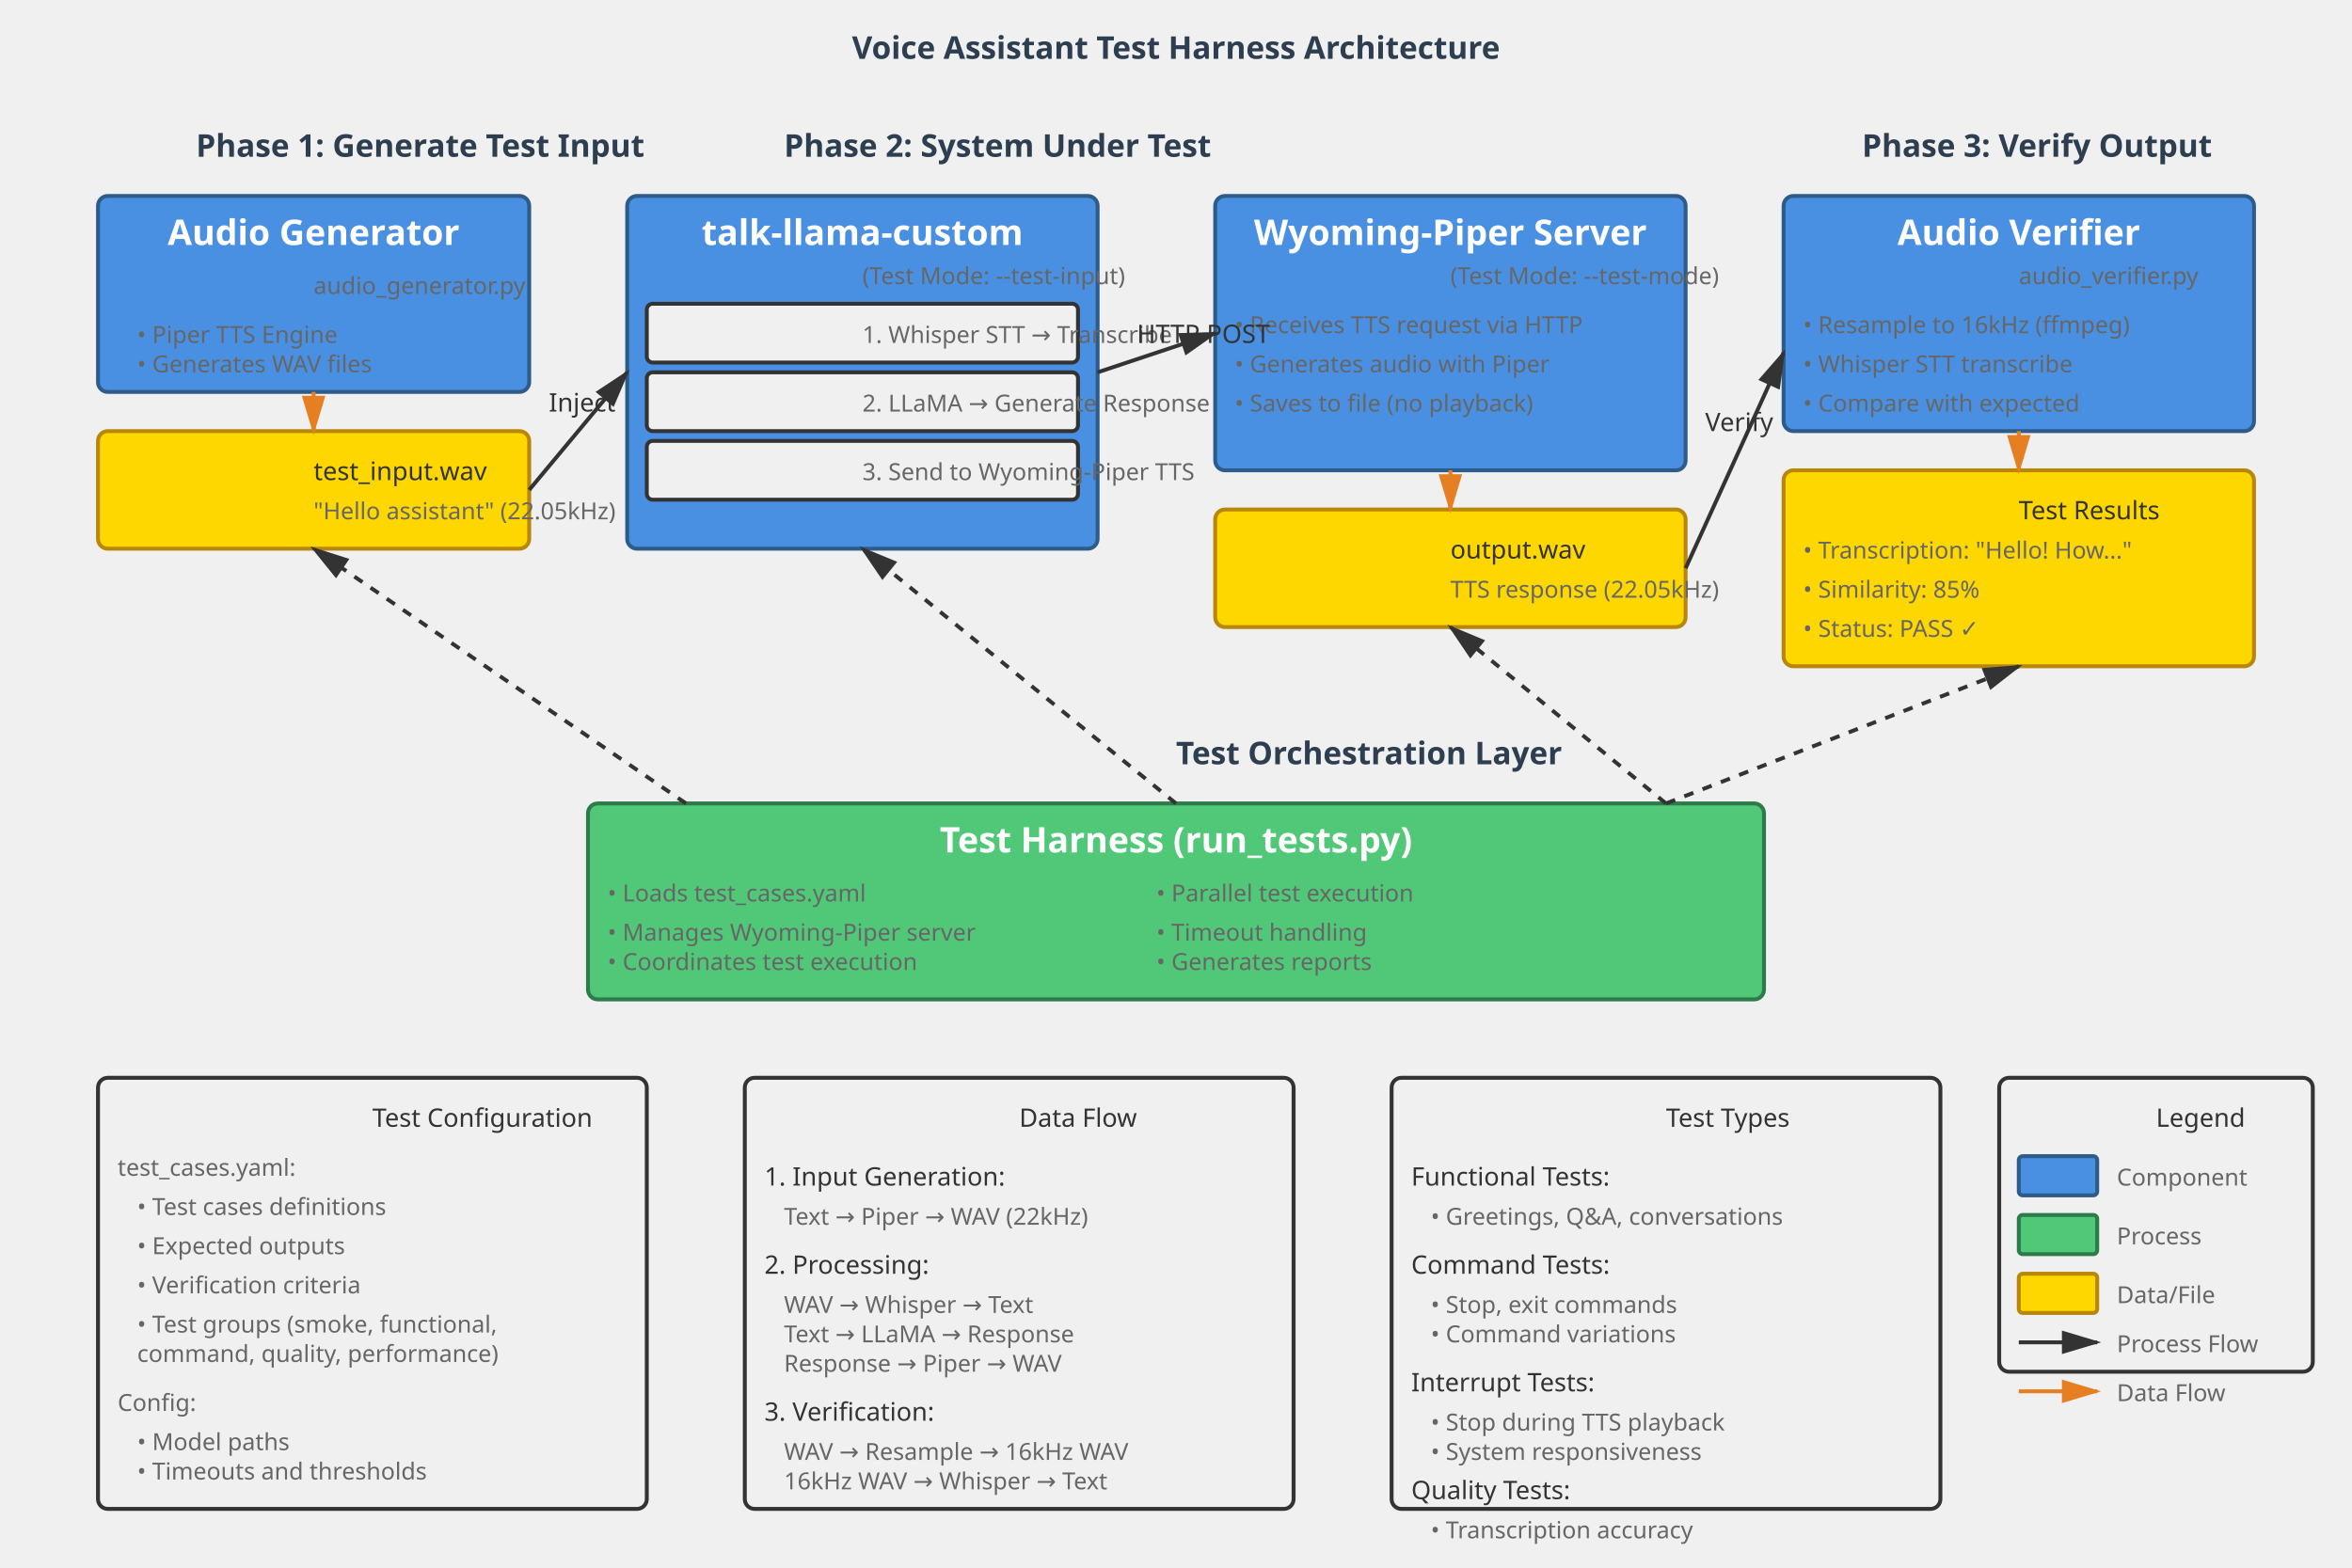
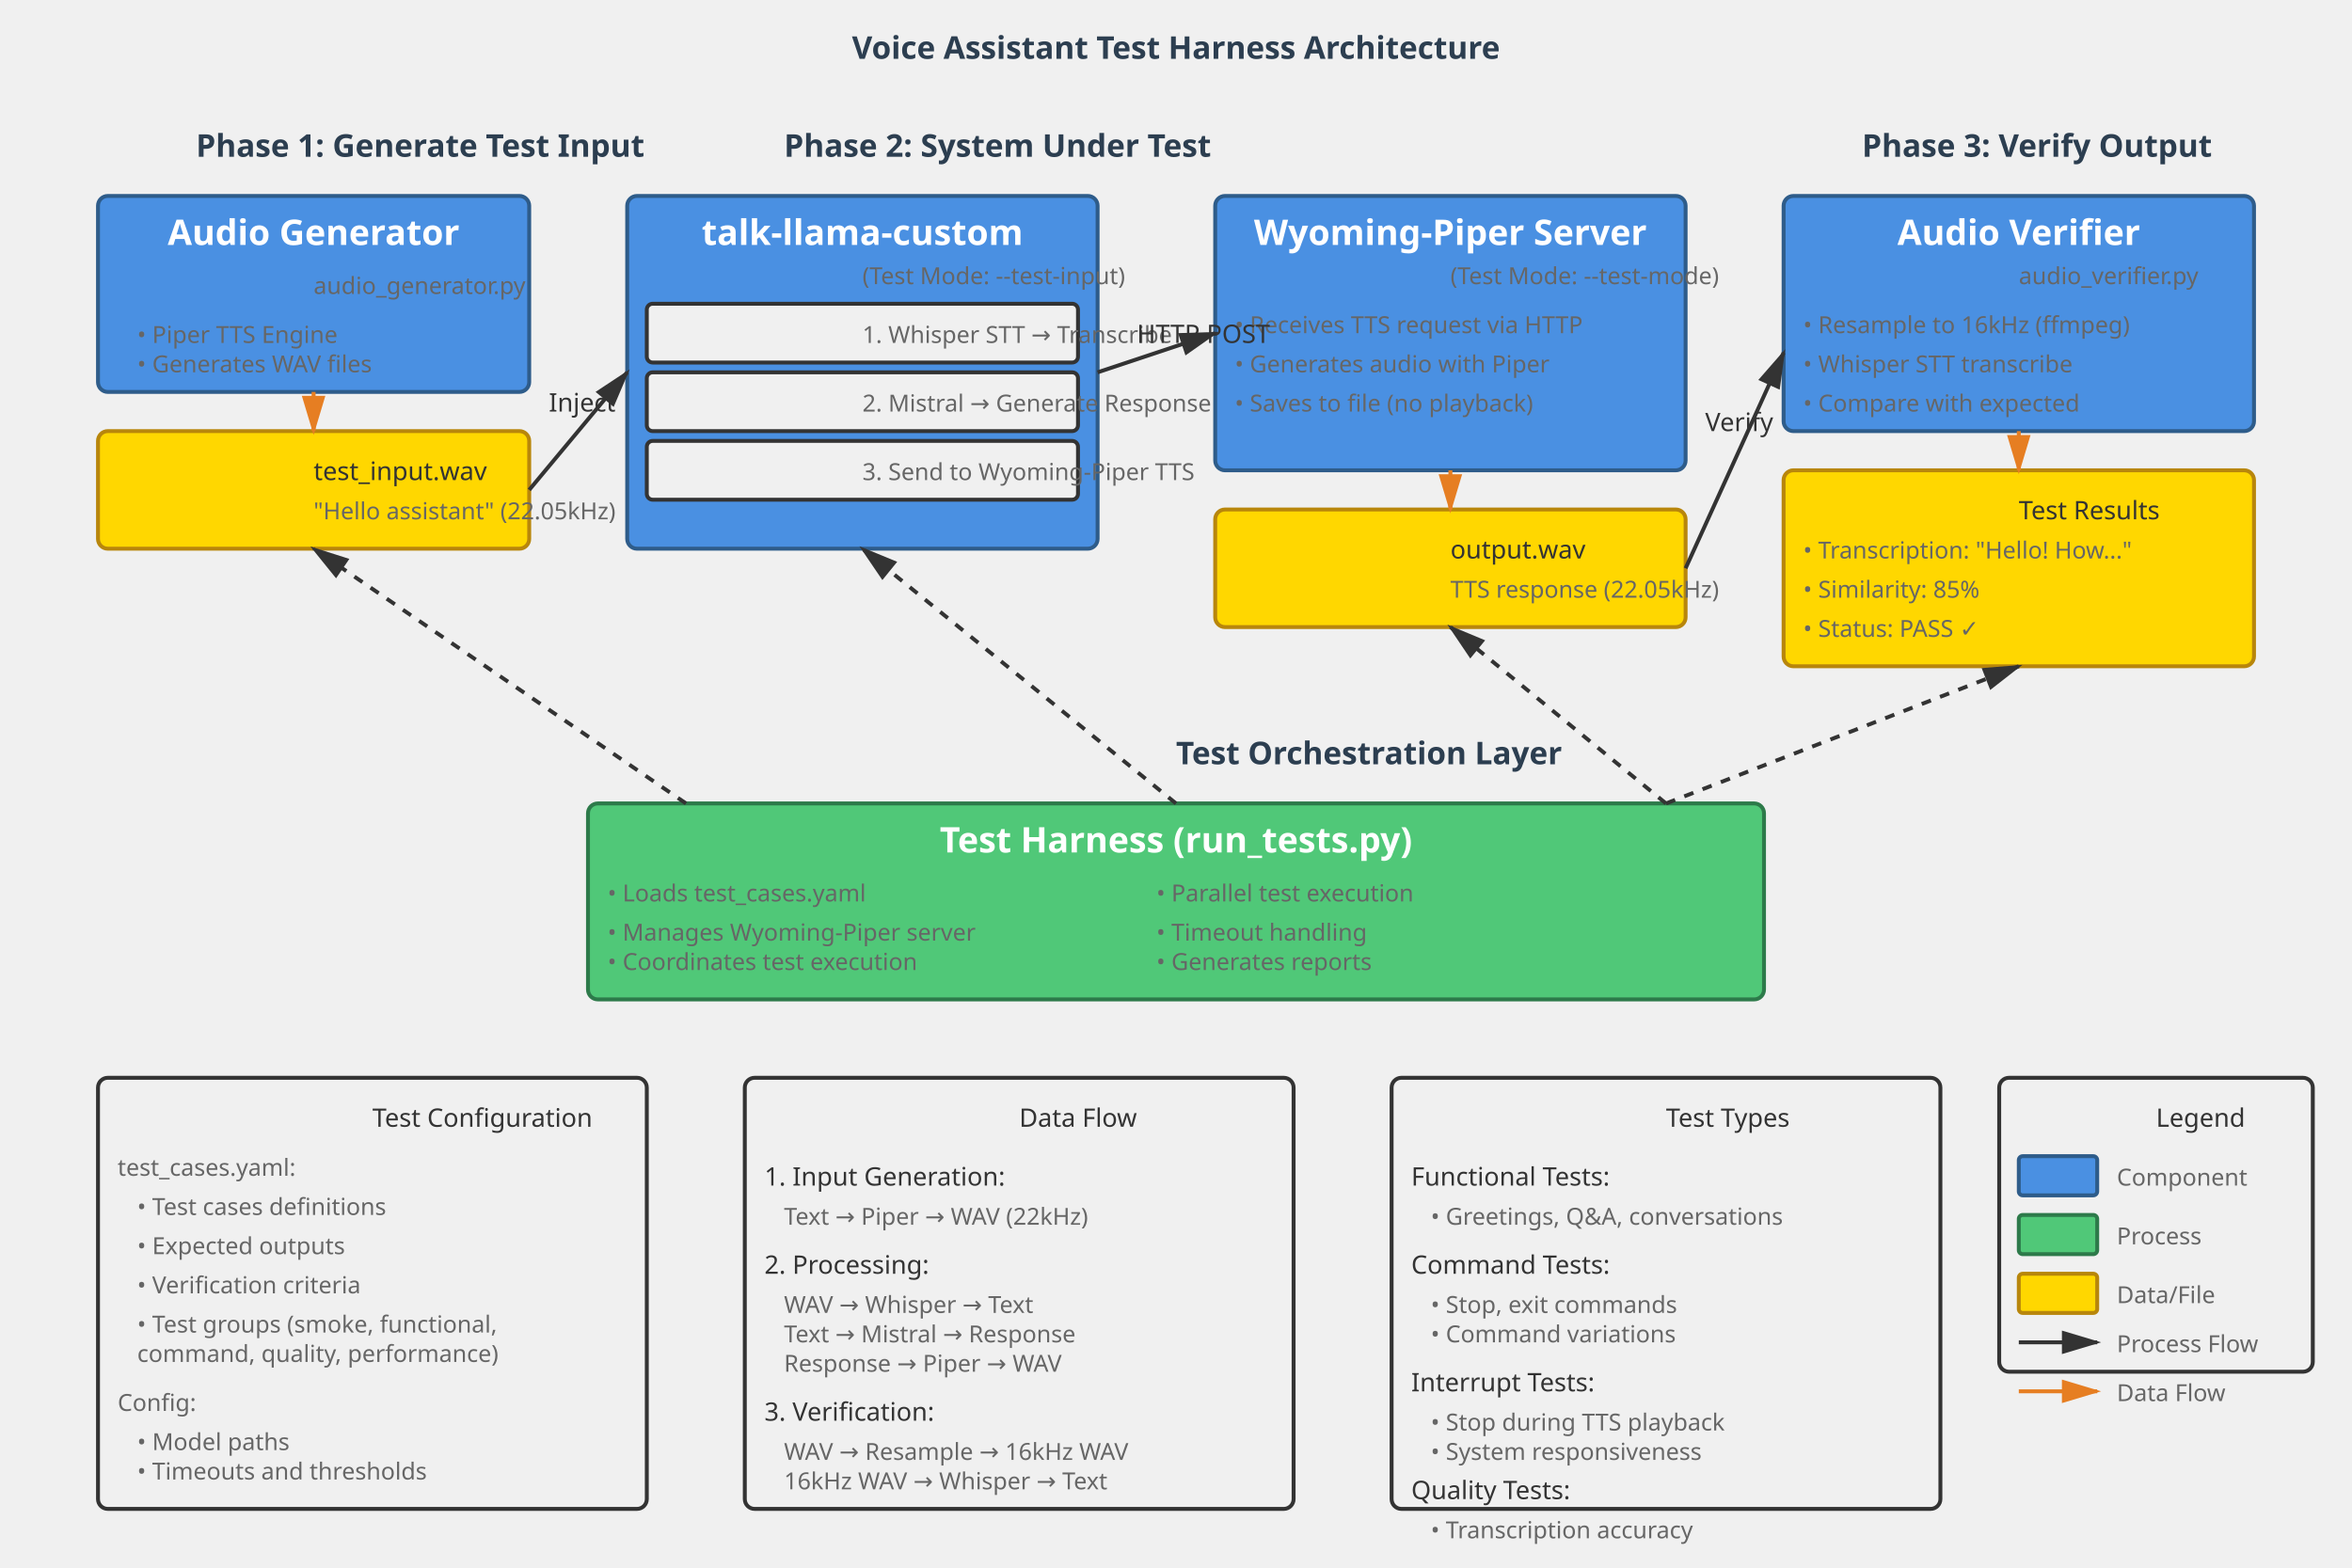
<svg xmlns="http://www.w3.org/2000/svg" viewBox="0 0 1200 800" width="1200" height="800">
  <defs>
    <style>
      .box { fill: #f0f0f0; stroke: #333; stroke-width: 2; }
      .component { fill: #4a90e2; stroke: #2e5c8a; stroke-width: 2; }
      .process { fill: #50c878; stroke: #2d7a4a; stroke-width: 2; }
      .data { fill: #ffd700; stroke: #b8860b; stroke-width: 2; }
      .title { font: bold 18px sans-serif; fill: #fff; text-anchor: middle; }
      .text { font: 14px sans-serif; fill: #333; }
      .small-text { font: 12px sans-serif; fill: #666; }
      .arrow { stroke: #333; stroke-width: 2; fill: none; marker-end: url(#arrowhead); }
      .data-arrow { stroke: #e67e22; stroke-width: 2; fill: none; marker-end: url(#data-arrowhead); }
      .label { font: 13px sans-serif; fill: #333; }
      .phase { font: bold 16px sans-serif; fill: #2c3e50; }
    </style>
    <marker id="arrowhead" markerWidth="10" markerHeight="10" refX="9" refY="3" orient="auto">
      <polygon points="0 0, 10 3, 0 6" fill="#333" />
    </marker>
    <marker id="data-arrowhead" markerWidth="10" markerHeight="10" refX="9" refY="3" orient="auto">
      <polygon points="0 0, 10 3, 0 6" fill="#e67e22" />
    </marker>
  </defs>
  <text x="600" y="30" class="phase" text-anchor="middle" font-size="20">Voice Assistant Test Harness Architecture</text>
  <text x="100" y="80" class="phase">Phase 1: Generate Test Input</text>
  <rect x="50" y="100" width="220" height="100" class="component" rx="5" />
  <text x="160" y="125" class="title">Audio Generator</text>
  <text x="160" y="150" class="small-text">audio_generator.py</text>
  <text x="70" y="175" class="small-text">• Piper TTS Engine</text>
  <text x="70" y="190" class="small-text">• Generates WAV files</text>
  <rect x="50" y="220" width="220" height="60" class="data" rx="5" />
  <text x="160" y="245" class="label">test_input.wav</text>
  <text x="160" y="265" class="small-text">"Hello assistant" (22.05kHz)</text>
  <path d="M 160 200 L 160 220" class="data-arrow" />
  <text x="400" y="80" class="phase">Phase 2: System Under Test</text>
  <rect x="320" y="100" width="240" height="180" class="component" rx="5" />
  <text x="440" y="125" class="title">talk-llama-custom</text>
  <text x="440" y="145" class="small-text">(Test Mode: --test-input)</text>
  <rect x="330" y="155" width="220" height="30" class="box" rx="3" />
  <text x="440" y="175" class="small-text">1. Whisper STT → Transcribe</text>
  <rect x="330" y="190" width="220" height="30" class="box" rx="3" />
-   <text x="440" y="210" class="small-text">2. LLaMA → Generate Response</text>
+   <text x="440" y="210" class="small-text">2. Mistral → Generate Response</text>
  <rect x="330" y="225" width="220" height="30" class="box" rx="3" />
  <text x="440" y="245" class="small-text">3. Send to Wyoming-Piper TTS</text>
  <path d="M 270 250 L 320 190" class="arrow" />
  <text x="280" y="210" class="label">Inject</text>
  <rect x="620" y="100" width="240" height="140" class="component" rx="5" />
  <text x="740" y="125" class="title">Wyoming-Piper Server</text>
  <text x="740" y="145" class="small-text">(Test Mode: --test-mode)</text>
  <text x="630" y="170" class="small-text">• Receives TTS request via HTTP</text>
  <text x="630" y="190" class="small-text">• Generates audio with Piper</text>
  <text x="630" y="210" class="small-text">• Saves to file (no playback)</text>
  <path d="M 560 190 L 620 170" class="arrow" />
  <text x="580" y="175" class="label">HTTP POST</text>
  <rect x="620" y="260" width="240" height="60" class="data" rx="5" />
  <text x="740" y="285" class="label">output.wav</text>
  <text x="740" y="305" class="small-text">TTS response (22.05kHz)</text>
  <path d="M 740 240 L 740 260" class="data-arrow" />
  <text x="950" y="80" class="phase">Phase 3: Verify Output</text>
  <rect x="910" y="100" width="240" height="120" class="component" rx="5" />
  <text x="1030" y="125" class="title">Audio Verifier</text>
  <text x="1030" y="145" class="small-text">audio_verifier.py</text>
  <text x="920" y="170" class="small-text">• Resample to 16kHz (ffmpeg)</text>
  <text x="920" y="190" class="small-text">• Whisper STT transcribe</text>
  <text x="920" y="210" class="small-text">• Compare with expected</text>
  <path d="M 860 290 L 910 180" class="arrow" />
  <text x="870" y="220" class="label">Verify</text>
  <rect x="910" y="240" width="240" height="100" class="data" rx="5" />
  <text x="1030" y="265" class="label">Test Results</text>
  <text x="920" y="285" class="small-text">• Transcription: "Hello! How..."</text>
  <text x="920" y="305" class="small-text">• Similarity: 85%</text>
  <text x="920" y="325" class="small-text">• Status: PASS ✓</text>
  <path d="M 1030 220 L 1030 240" class="data-arrow" />
  <text x="600" y="390" class="phase">Test Orchestration Layer</text>
  <rect x="300" y="410" width="600" height="100" class="process" rx="5" />
  <text x="600" y="435" class="title">Test Harness (run_tests.py)</text>
  <text x="310" y="460" class="small-text">• Loads test_cases.yaml</text>
  <text x="310" y="480" class="small-text">• Manages Wyoming-Piper server</text>
  <text x="310" y="495" class="small-text">• Coordinates test execution</text>
  <text x="590" y="460" class="small-text">• Parallel test execution</text>
  <text x="590" y="480" class="small-text">• Timeout handling</text>
  <text x="590" y="495" class="small-text">• Generates reports</text>
  <path d="M 350 410 L 160 280" class="arrow" stroke-dasharray="5,5" />
  <path d="M 600 410 L 440 280" class="arrow" stroke-dasharray="5,5" />
  <path d="M 850 410 L 740 320" class="arrow" stroke-dasharray="5,5" />
  <path d="M 850 410 L 1030 340" class="arrow" stroke-dasharray="5,5" />
  <rect x="50" y="550" width="280" height="220" class="box" rx="5" />
  <text x="190" y="575" class="label" font-weight="bold">Test Configuration</text>
  <text x="60" y="600" class="small-text">test_cases.yaml:</text>
  <text x="70" y="620" class="small-text">• Test cases definitions</text>
  <text x="70" y="640" class="small-text">• Expected outputs</text>
  <text x="70" y="660" class="small-text">• Verification criteria</text>
  <text x="70" y="680" class="small-text">• Test groups (smoke, functional,</text>
  <text x="70" y="695" class="small-text">  command, quality, performance)</text>
  <text x="60" y="720" class="small-text">Config:</text>
  <text x="70" y="740" class="small-text">• Model paths</text>
  <text x="70" y="755" class="small-text">• Timeouts and thresholds</text>
  <rect x="380" y="550" width="280" height="220" class="box" rx="5" />
  <text x="520" y="575" class="label" font-weight="bold">Data Flow</text>
  <text x="390" y="605" class="label" font-size="12" font-weight="bold">1. Input Generation:</text>
  <text x="400" y="625" class="small-text">Text → Piper → WAV (22kHz)</text>
  <text x="390" y="650" class="label" font-size="12" font-weight="bold">2. Processing:</text>
  <text x="400" y="670" class="small-text">WAV → Whisper → Text</text>
-   <text x="400" y="685" class="small-text">Text → LLaMA → Response</text>
+   <text x="400" y="685" class="small-text">Text → Mistral → Response</text>
  <text x="400" y="700" class="small-text">Response → Piper → WAV</text>
  <text x="390" y="725" class="label" font-size="12" font-weight="bold">3. Verification:</text>
  <text x="400" y="745" class="small-text">WAV → Resample → 16kHz WAV</text>
  <text x="400" y="760" class="small-text">16kHz WAV → Whisper → Text</text>
  <rect x="710" y="550" width="280" height="220" class="box" rx="5" />
  <text x="850" y="575" class="label" font-weight="bold">Test Types</text>
  <text x="720" y="605" class="label" font-size="12" font-weight="bold">Functional Tests:</text>
  <text x="730" y="625" class="small-text">• Greetings, Q&amp;A, conversations</text>
  <text x="720" y="650" class="label" font-size="12" font-weight="bold">Command Tests:</text>
  <text x="730" y="670" class="small-text">• Stop, exit commands</text>
  <text x="730" y="685" class="small-text">• Command variations</text>
  <text x="720" y="710" class="label" font-size="12" font-weight="bold">Interrupt Tests:</text>
  <text x="730" y="730" class="small-text">• Stop during TTS playback</text>
  <text x="730" y="745" class="small-text">• System responsiveness</text>
  <text x="720" y="765" class="label" font-size="12" font-weight="bold">Quality Tests:</text>
  <text x="730" y="785" class="small-text">• Transcription accuracy</text>
  <rect x="1020" y="550" width="160" height="150" class="box" rx="5" />
  <text x="1100" y="575" class="label" font-weight="bold">Legend</text>
  <rect x="1030" y="590" width="40" height="20" class="component" rx="2" />
  <text x="1080" y="605" class="small-text">Component</text>
  <rect x="1030" y="620" width="40" height="20" class="process" rx="2" />
  <text x="1080" y="635" class="small-text">Process</text>
  <rect x="1030" y="650" width="40" height="20" class="data" rx="2" />
  <text x="1080" y="665" class="small-text">Data/File</text>
  <line x1="1030" y1="685" x2="1070" y2="685" class="arrow" />
  <text x="1080" y="690" class="small-text">Process Flow</text>
  <line x1="1030" y1="710" x2="1070" y2="710" class="data-arrow" />
  <text x="1080" y="715" class="small-text">Data Flow</text>
</svg>
